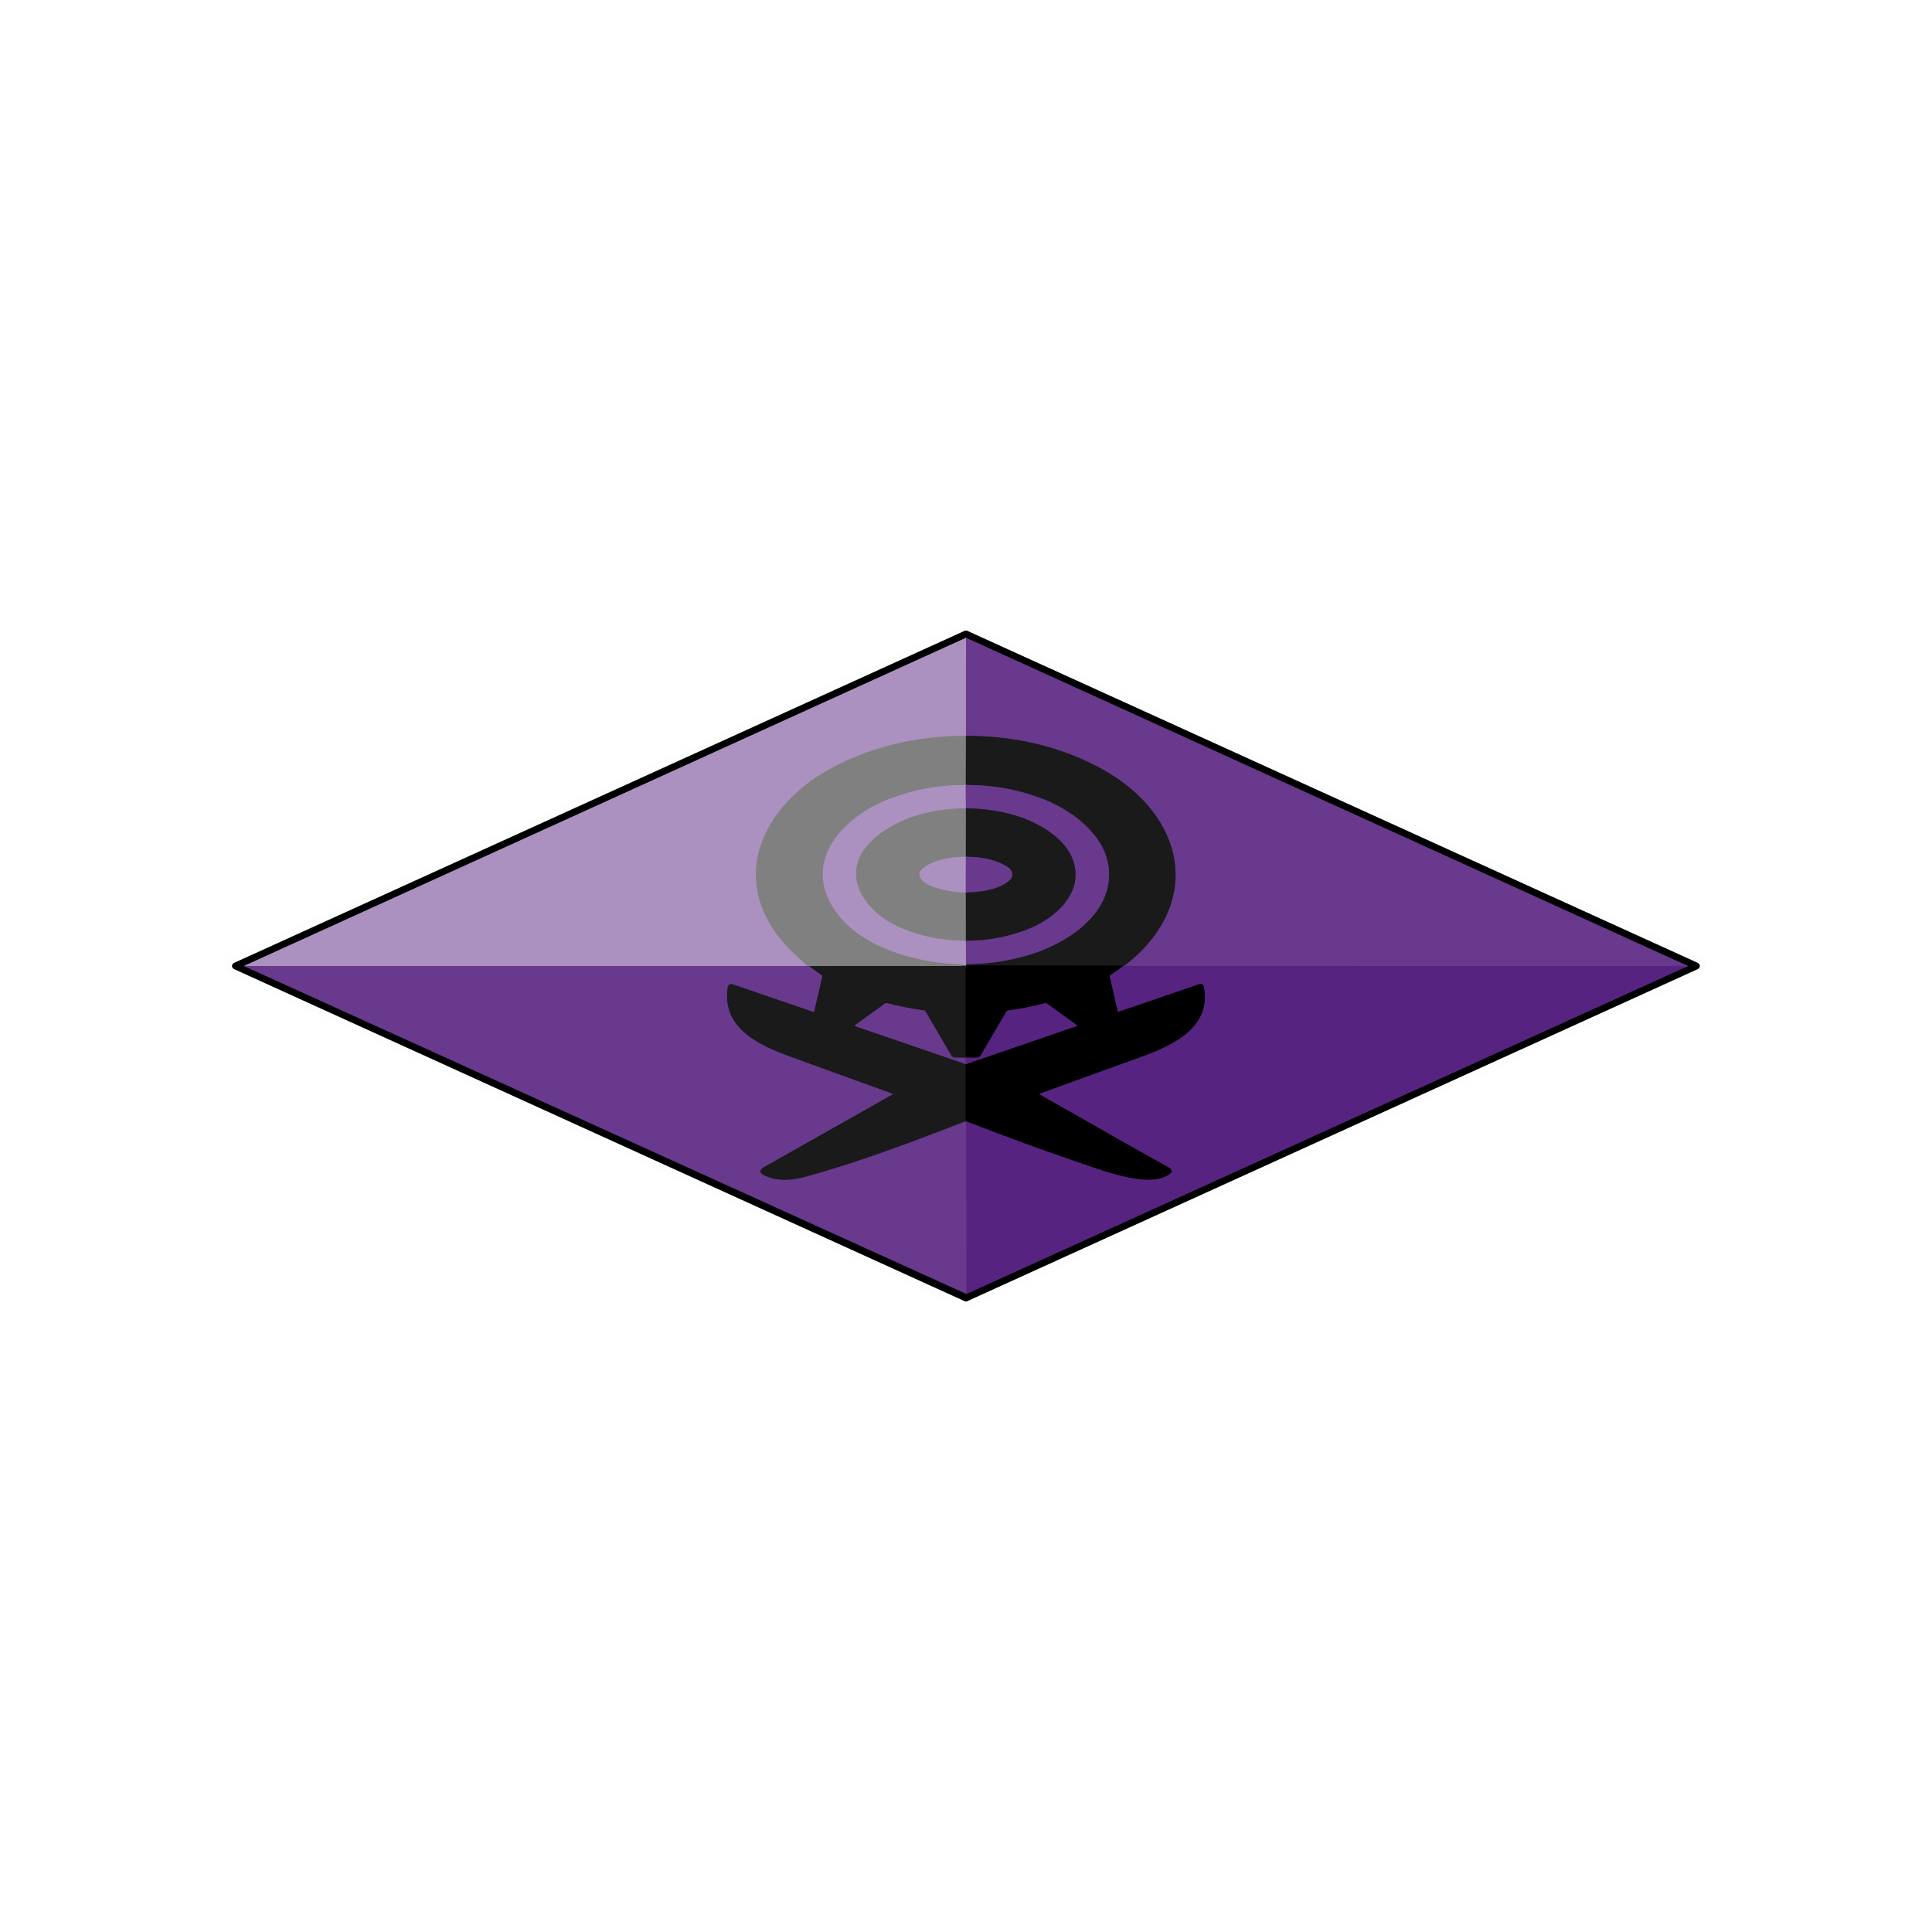
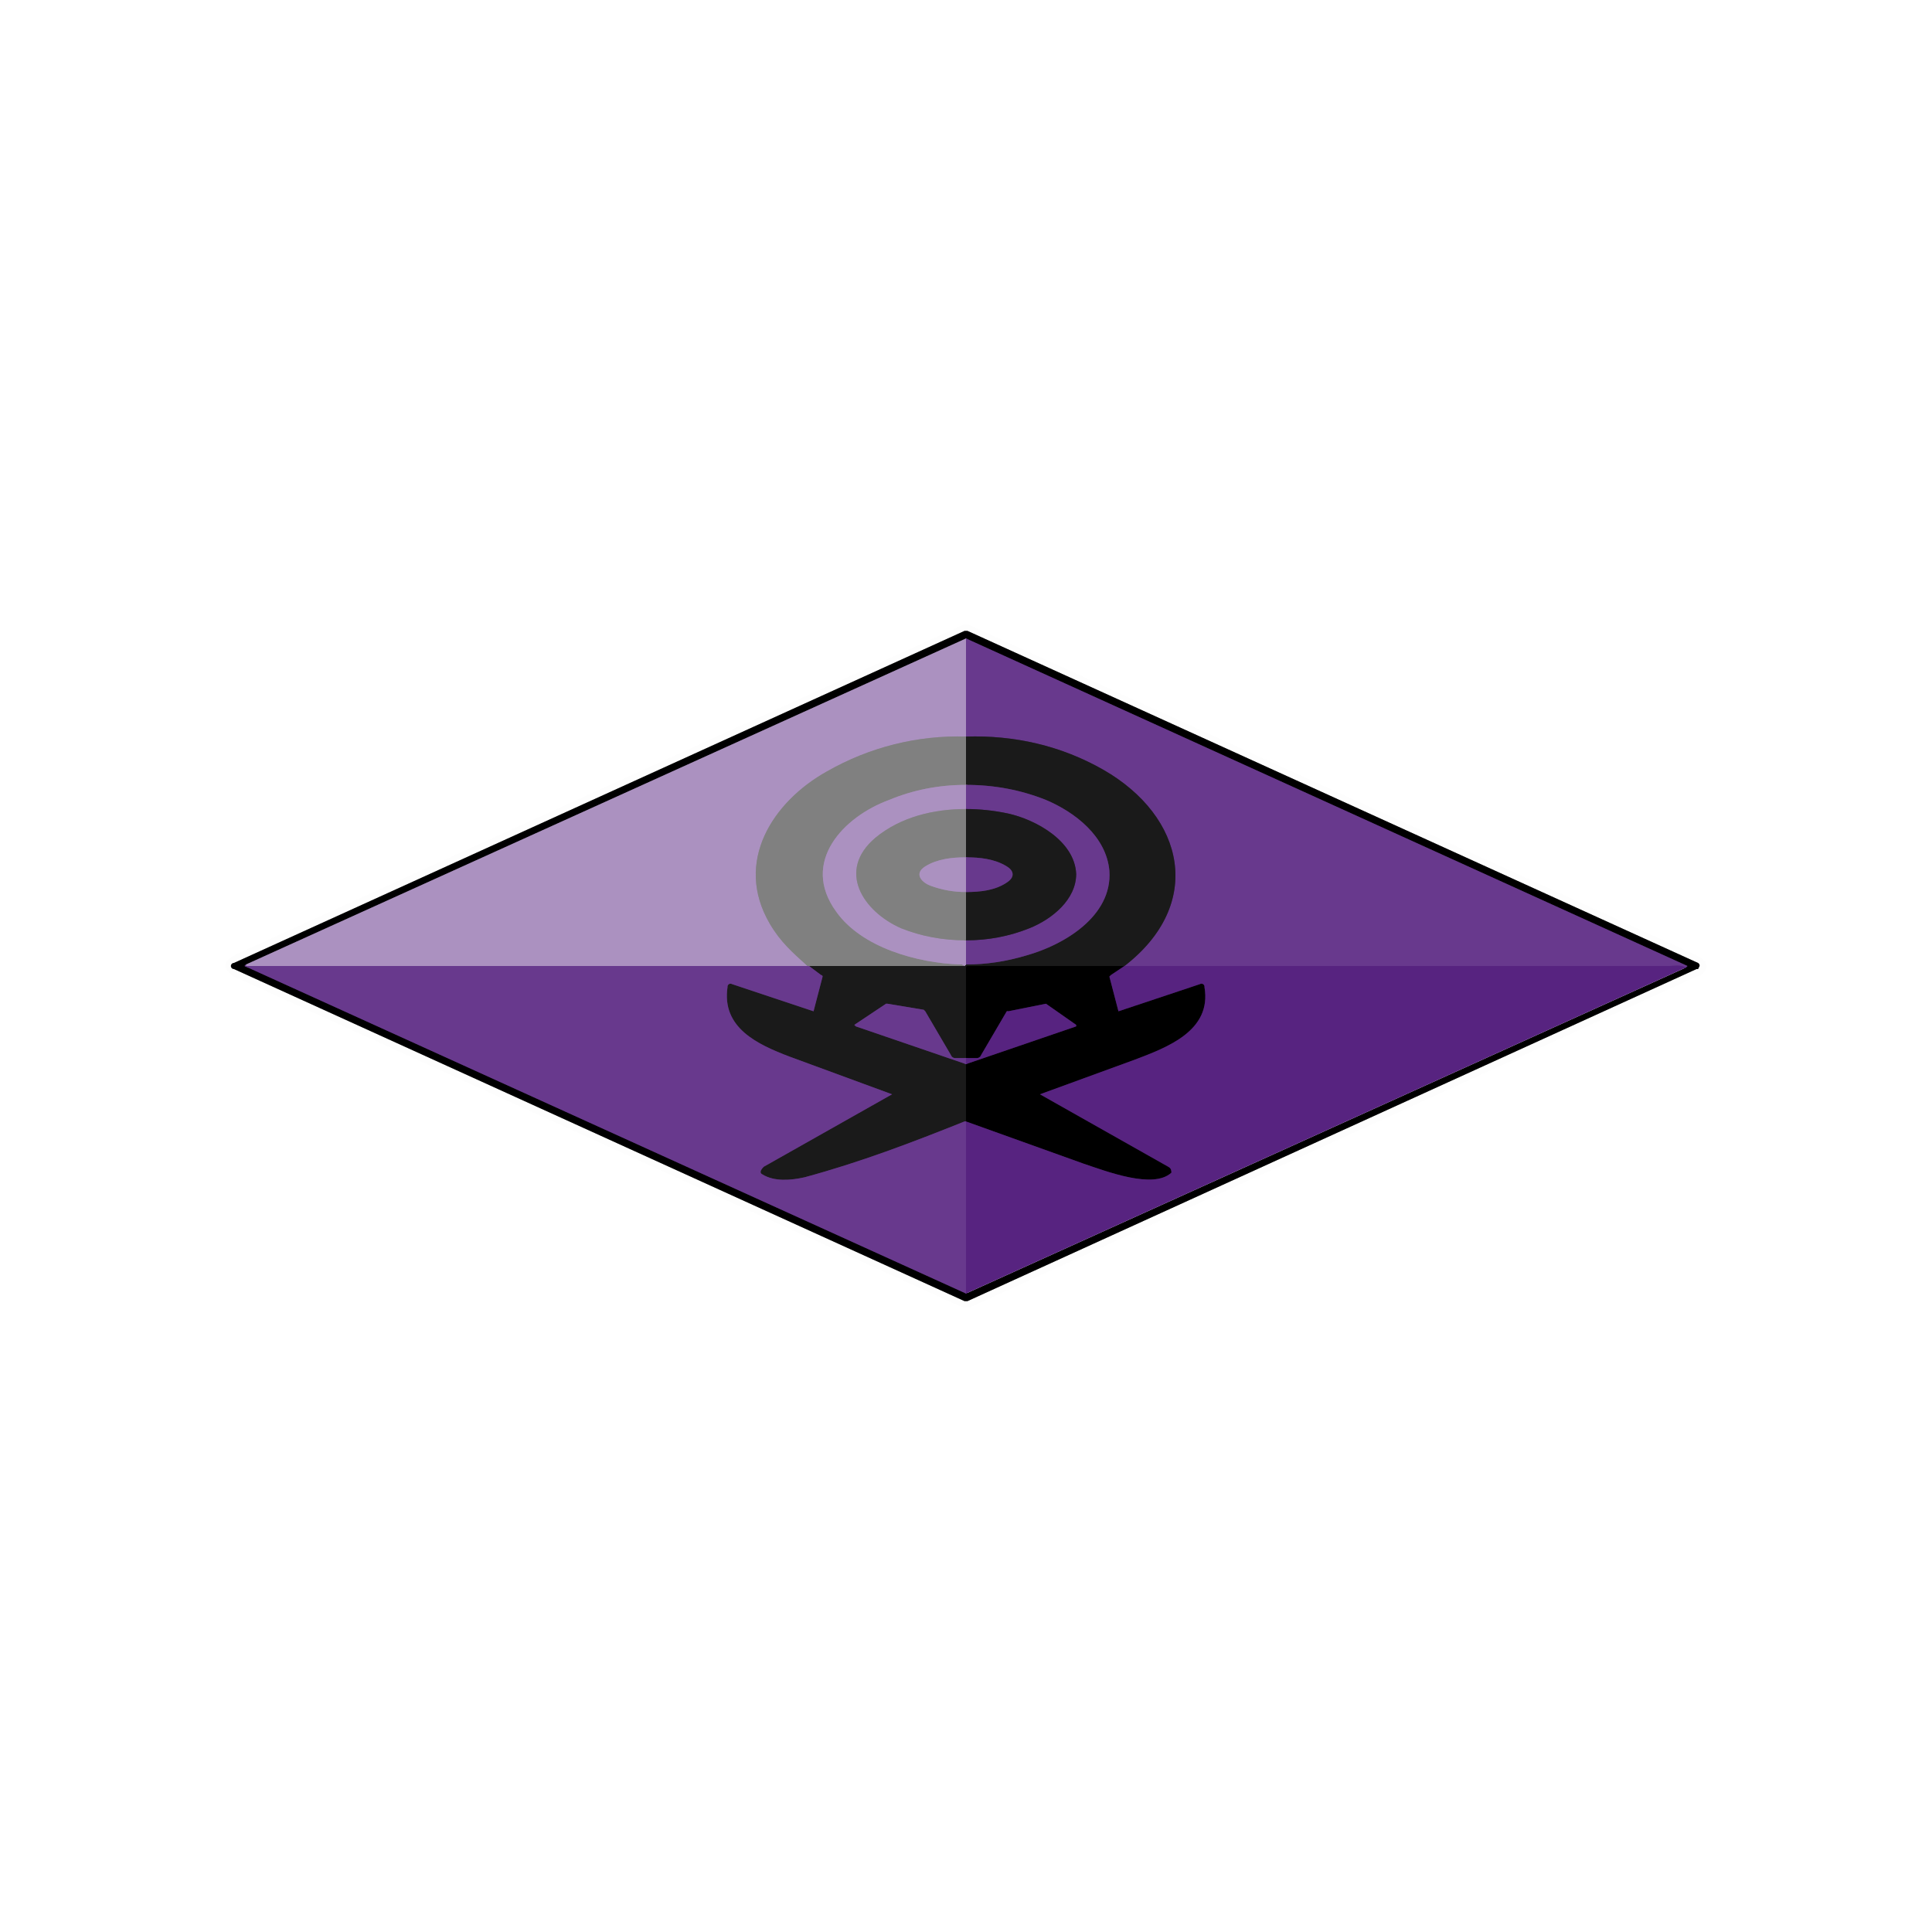
- <svg xmlns="http://www.w3.org/2000/svg" version="1.1" viewBox="0.00 0.00 1280.00 1280.00">
-   <g stroke-width="2.00" fill="none" stroke-linecap="butt">
-     <path stroke="#7f7f7f" vector-effect="non-scaling-stroke" d="   M 155.04 641.99   L 639.35 862.13   Q 639.97 862.41 640.58 862.13   Q 882.30 752.28 1124.36 642.23   Q 1125.06 641.91 1125.44 641.54   Q 1126.06 640.95 1126.13 640.40   A 2.37 2.34 -74.4 0 0 1124.77 637.95   L 640.60 417.87   Q 639.97 417.58 639.34 417.87   L 155.04 638.00   A 2.19 2.19 0.0 0 0 155.04 641.99" />
-     <path stroke="#341d47" vector-effect="non-scaling-stroke" d="   M 162.72 639.48   L 162.11 639.69   Q 161.43 639.93 162.09 640.23   L 640.31 857.29" />
-     <path stroke="#2c1240" vector-effect="non-scaling-stroke" d="   M 640.31 857.29   L 1117.24 640.50" />
-     <path stroke="#341d47" vector-effect="non-scaling-stroke" d="   M 1117.24 640.50   Q 1117.55 640.52 1117.83 640.32   Q 1118.30 639.99 1117.77 639.75   L 640.01 422.55" />
-     <path stroke="#564960" vector-effect="non-scaling-stroke" d="   M 640.01 422.55   L 162.72 639.48" />
-     <path stroke="#8a65a7" vector-effect="non-scaling-stroke" d="   M 640.01 422.55   L 639.97 487.51" />
-     <path stroke="#9689a0" vector-effect="non-scaling-stroke" d="   M 639.97 487.51   C 607.87 487.46 575.70 494.69 547.69 510.67   C 512.01 531.03 486.43 570.86 509.76 611.52   C 516.66 623.54 524.97 630.88 535.04 639.99" />
-     <path stroke="#8a65a7" vector-effect="non-scaling-stroke" d="   M 535.04 639.99   L 162.80 640.00   Q 162.55 640.00 162.63 639.77   L 162.72 639.48" />
-     <path stroke="#391f4d" vector-effect="non-scaling-stroke" d="   M 744.78 639.97   Q 745.29 639.10 744.60 639.78" />
-     <path stroke="#0d0d0d" vector-effect="non-scaling-stroke" d="   M 744.60 639.78   L 640.91 639.66   A 1.08 1.07 -0.0 0 0 639.83 640.73   L 639.82 700.73" />
-     <path stroke="#391f4d" vector-effect="non-scaling-stroke" d="   M 639.82 700.73   Q 639.73 700.78 639.64 700.82" />
-     <path stroke="#412a54" vector-effect="non-scaling-stroke" d="   M 639.64 700.82   L 632.63 700.72   A 2.80 2.80 0.0 0 1 630.25 699.34   L 613.04 669.96   Q 612.79 669.53 612.30 669.47   Q 599.75 667.82 587.52 664.57   Q 586.98 664.43 586.53 664.75   L 566.45 679.22   A 0.36 0.35 -53.5 0 0 566.54 679.84   L 639.82 704.98" />
-     <path stroke="#391f4d" vector-effect="non-scaling-stroke" d="   M 639.82 704.98   Q 639.81 705.03 639.80 705.07" />
-     <path stroke="#0d0d0d" vector-effect="non-scaling-stroke" d="   M 639.80 705.07   L 639.83 742.81" />
-     <path stroke="#391f4d" vector-effect="non-scaling-stroke" d="   M 639.83 742.81   Q 640.17 742.98 639.21 743.12" />
-     <path stroke="#412a54" vector-effect="non-scaling-stroke" d="   M 639.21 743.12   C 604.41 756.56 569.75 769.81 533.28 779.81   C 524.32 782.26 513.32 783.00 505.17 778.11   C 502.58 776.55 503.80 774.51 505.84 773.36   Q 548.67 749.21 591.15 725.13   Q 591.77 724.78 591.10 724.54   Q 557.09 712.35 523.08 699.90   C 502.42 692.34 477.79 681.04 482.13 653.87   A 2.39 2.39 0.0 0 1 485.26 651.99   L 538.79 670.34   Q 539.30 670.52 539.42 669.99   L 544.72 647.02   A 0.80 0.79 24.7 0 0 544.41 646.21   L 535.87 640.02" />
-     <path stroke="#63566d" vector-effect="non-scaling-stroke" d="   M 638.78 639.56   Q 639.11 639.74 639.46 639.75   Q 640.00 639.77 640.00 639.23   L 640.01 638.74" />
-     <path stroke="#412a54" vector-effect="non-scaling-stroke" d="   M 640.01 638.74   Q 660.46 638.74 679.98 633.19   C 704.83 626.12 736.69 606.95 734.69 576.60   C 733.23 554.33 711.61 537.74 692.68 530.05   Q 667.79 519.95 639.88 520.09" />
-     <path stroke="#602e87" vector-effect="non-scaling-stroke" d="   M 1117.24 640.50   C 1113.26 639.48 1109.26 640.00 1105.74 640.00   Q 925.53 640.02 744.78 639.97" />
-     <path stroke="#412a54" vector-effect="non-scaling-stroke" d="   M 744.78 639.97   C 797.91 598.88 785.43 540.71 731.15 510.11   C 703.44 494.49 671.67 487.46 639.97 487.51" />
-     <path stroke="#4d4d4d" vector-effect="non-scaling-stroke" d="   M 639.97 487.51   L 639.88 520.09" />
-     <path stroke="#745d87" vector-effect="non-scaling-stroke" d="   M 639.88 520.09   Q 640.33 519.90 639.80 520.51" />
-     <path stroke="#9689a0" vector-effect="non-scaling-stroke" d="   M 639.80 520.51   Q 639.78 520.35 639.75 520.24   Q 639.71 520.10 639.58 520.10   Q 613.13 519.97 588.57 529.57   C 558.65 541.27 530.43 570.83 553.66 603.84   C 570.87 628.30 608.24 638.10 636.42 638.83   Q 636.92 638.85 637.33 639.14   Q 637.95 639.60 638.78 639.56" />
-     <path stroke="#4d4d4d" vector-effect="non-scaling-stroke" d="   M 638.78 639.56   C 638.24 639.73 637.61 640.00 637.05 640.00   Q 586.62 639.98 535.87 640.02" />
-     <path stroke="#745d87" vector-effect="non-scaling-stroke" d="   M 535.87 640.02   L 535.04 639.99" />
-     <path stroke="#602e87" vector-effect="non-scaling-stroke" d="   M 639.21 743.12   L 639.68 743.25   Q 640.09 743.36 640.09 743.79   L 640.31 857.29" />
-     <path stroke="#2c1240" vector-effect="non-scaling-stroke" d="   M 744.60 639.78   L 735.59 646.15   Q 735.13 646.47 735.26 647.02   L 740.53 669.88   Q 740.65 670.41 741.17 670.24   L 794.68 651.91   A 2.29 2.29 0.0 0 1 797.67 653.65   C 803.23 682.96 773.00 694.22 751.65 701.87   Q 720.34 713.10 688.95 724.59   Q 688.39 724.80 688.91 725.09   Q 754.06 762.20 774.18 773.32   Q 776.05 774.35 776.38 775.88   A 1.11 1.09 -28.2 0 1 776.06 776.91   C 764.06 788.21 733.02 776.45 717.56 771.18   Q 678.65 757.93 639.83 742.81" />
-     <path stroke="#2c1240" vector-effect="non-scaling-stroke" d="   M 639.80 705.07   L 713.26 679.81   A 0.37 0.36 53.2 0 0 713.35 679.17   L 693.49 664.77   Q 693.06 664.46 692.54 664.60   Q 680.24 667.86 667.61 669.50   A 0.94 0.93 11.1 0 0 666.92 669.96   L 649.63 699.42   A 2.72 2.70 -74.6 0 1 647.30 700.75   L 639.82 700.73" />
-     <path stroke="#8a65a7" vector-effect="non-scaling-stroke" d="   M 639.80 520.51   L 639.95 535.54" />
-     <path stroke="#9689a0" vector-effect="non-scaling-stroke" d="   M 639.95 535.54   C 618.78 535.65 596.55 540.86 580.03 554.78   C 553.71 576.96 572.05 604.15 596.82 614.68   Q 617.02 623.26 639.93 623.21" />
-     <path stroke="#8a65a7" vector-effect="non-scaling-stroke" d="   M 639.93 623.21   L 640.01 638.74" />
-     <path stroke="#412a54" vector-effect="non-scaling-stroke" d="   M 639.93 623.21   Q 661.78 623.28 681.74 615.25   C 696.63 609.26 713.12 595.97 712.55 578.66   C 711.84 556.52 686.33 543.48 667.99 538.99   Q 654.27 535.63 639.95 535.54" />
-     <path stroke="#602e87" vector-effect="non-scaling-stroke" d="   M 639.64 700.82   L 639.82 704.98" />
-     <path stroke="#4d4d4d" vector-effect="non-scaling-stroke" d="   M 639.95 535.54   L 639.91 567.63" />
-     <path stroke="#9689a0" vector-effect="non-scaling-stroke" d="   M 639.91 567.63   C 630.72 567.69 621.16 569.04 613.16 573.96   C 604.79 579.10 611.19 584.67 616.98 586.95   Q 628.07 591.32 639.86 591.14" />
-     <path stroke="#745d87" vector-effect="non-scaling-stroke" d="   M 639.86 591.14   Q 639.89 591.18 639.92 591.22" />
-     <path stroke="#4d4d4d" vector-effect="non-scaling-stroke" d="   M 639.92 591.22   L 639.93 623.21" />
-     <path stroke="#412a54" vector-effect="non-scaling-stroke" d="   M 639.92 591.22   C 648.95 591.14 660.26 589.76 667.83 584.11   C 672.01 580.99 671.61 576.89 667.26 574.21   C 658.91 569.05 649.46 567.70 639.91 567.63" />
-     <path stroke="#8a65a7" vector-effect="non-scaling-stroke" d="   M 639.91 567.63   L 639.86 591.14" />
+ <svg xmlns="http://www.w3.org/2000/svg" viewBox="0 0 1280 1280">
+   <g fill="none" stroke-width="2">
+     <path stroke="#7f7f7f" d="m155 642 484 220h2l483-220h1l1-2a2 2-74 0 0-1-2L641 418h-2L155 638a2 2 0 0 0 0 4" vector-effect="non-scaling-stroke" />
+     <path stroke="#341d47" d="m163 639-1 1q-1 0 0 0l478 217m477-216 1-1-478-217" vector-effect="non-scaling-stroke" />
+     <path stroke="#564960" d="M640 423 163 639" vector-effect="non-scaling-stroke" />
+     <path stroke="#8a65a7" d="M640 423v65" vector-effect="non-scaling-stroke" />
+     <path stroke="#9689a0" d="M640 488c-32-1-64 7-92 23-36 20-62 60-38 101 7 12 15 19 25 28" vector-effect="non-scaling-stroke" />
+     <path stroke="#8a65a7" d="M535 640H163v-1" vector-effect="non-scaling-stroke" />
+     <path stroke="#391f4d" d="M745 640q0-1 0 0" vector-effect="non-scaling-stroke" />
+     <path stroke="#0d0d0d" d="M745 640H641a1 1 0 0 0-1 1v60" vector-effect="non-scaling-stroke" />
+     <path stroke="#412a54" d="M640 701h-7a3 3 0 0 1-3-2l-17-29-1-1-24-4h-1l-21 14 1 1 73 25" vector-effect="non-scaling-stroke" />
+     <path stroke="#0d0d0d" d="M640 705v38" vector-effect="non-scaling-stroke" />
+     <path stroke="#391f4d" d="M640 743h-1" vector-effect="non-scaling-stroke" />
+     <path stroke="#412a54" d="M639 743c-35 14-69 27-106 37-9 2-20 3-28-2-2-1-1-3 1-5l85-48q1 0 0 0l-68-25c-21-8-45-19-41-46a2 2 0 0 1 3-2l54 18q0 1 0 0l6-23a1 1 25 0 0-1-1l-8-6m104-1q20 0 40-6c25-7 57-26 55-56-2-23-23-39-42-47q-25-10-53-10" vector-effect="non-scaling-stroke" />
+     <path stroke="#602e87" d="M1117 641c-4-2-8-1-11-1H745" vector-effect="non-scaling-stroke" />
+     <path stroke="#412a54" d="M745 640c53-41 40-99-14-130-28-16-59-23-91-22" vector-effect="non-scaling-stroke" />
+     <path stroke="#4d4d4d" d="M640 488v32" vector-effect="non-scaling-stroke" />
+     <path stroke="#745d87" d="M640 520v1" vector-effect="non-scaling-stroke" />
+     <path stroke="#9689a0" d="M640 521v-1q-27 0-51 10c-30 11-59 41-35 74 17 24 54 34 82 35h1l2 1" vector-effect="non-scaling-stroke" />
+     <path stroke="#4d4d4d" d="M639 640H536" vector-effect="non-scaling-stroke" />
+     <path stroke="#745d87" d="M536 640h-1" vector-effect="non-scaling-stroke" />
+     <path stroke="#602e87" d="M639 743h1v114" vector-effect="non-scaling-stroke" />
+     <path stroke="#2c1240" d="m745 640-9 6-1 1 6 23 54-18a2 2 0 0 1 3 2c5 29-25 40-46 48l-63 23q-1 0 0 0l85 48q2 1 2 3a1 1-28 0 1 0 1c-12 11-43-1-58-6l-78-28" vector-effect="non-scaling-stroke" />
+     <path stroke="#2c1240" d="m640 705 73-25v-1l-20-14q0-1 0 0l-25 5a1 1 11 0 0-1 0l-17 29a3 3-75 0 1-3 2h-7" vector-effect="non-scaling-stroke" />
+     <path stroke="#8a65a7" d="M640 521v15" vector-effect="non-scaling-stroke" />
+     <path stroke="#9689a0" d="M640 536c-21 0-43 5-60 19-26 22-8 49 17 60q20 8 43 8" vector-effect="non-scaling-stroke" />
+     <path stroke="#8a65a7" d="M640 623v16" vector-effect="non-scaling-stroke" />
+     <path stroke="#412a54" d="M640 623q22 0 42-8c15-6 31-19 31-36-1-22-27-36-45-40q-14-3-28-3" vector-effect="non-scaling-stroke" />
+     <path stroke="#602e87" d="M640 701v4" vector-effect="non-scaling-stroke" />
+     <path stroke="#4d4d4d" d="M640 536v32" vector-effect="non-scaling-stroke" />
+     <path stroke="#9689a0" d="M640 568c-9 0-19 1-27 6s-2 11 4 13q11 4 23 4" vector-effect="non-scaling-stroke" />
+     <path stroke="#4d4d4d" d="M640 591v32" vector-effect="non-scaling-stroke" />
+     <path stroke="#412a54" d="M640 591c9 0 20-1 28-7 4-3 4-7-1-10-8-5-18-6-27-6" vector-effect="non-scaling-stroke" />
+     <path stroke="#8a65a7" d="M640 568v23" vector-effect="non-scaling-stroke" />
  </g>
-   <path fill="#fdfdfd" d="   M 635.00 865.12   C 474.88 792.34 314.72 719.61 154.63 646.75   C 149.53 644.43 146.96 639.16 151.74 634.78   Q 152.60 634.00 156.52 632.22   Q 397.20 522.97 637.83 413.59   Q 639.69 412.74 642.40 413.97   Q 882.25 522.75 1122.04 631.67   Q 1124.15 632.63 1126.22 633.66   C 1130.22 635.67 1132.20 640.20 1129.25 643.89   Q 1127.88 645.61 1123.84 647.45   Q 883.17 756.86 642.50 866.24   C 639.93 867.41 637.54 866.28 635.00 865.12   Z   M 155.04 641.99   L 639.35 862.13   Q 639.97 862.41 640.58 862.13   Q 882.30 752.28 1124.36 642.23   Q 1125.06 641.91 1125.44 641.54   Q 1126.06 640.95 1126.13 640.40   A 2.37 2.34 -74.4 0 0 1124.77 637.95   L 640.60 417.87   Q 639.97 417.58 639.34 417.87   L 155.04 638.00   A 2.19 2.19 0.0 0 0 155.04 641.99   Z" />
-   <path fill="#000000" d="   M 639.35 862.13   L 155.04 641.99   A 2.19 2.19 0.0 0 1 155.04 638.00   L 639.34 417.87   Q 639.97 417.58 640.60 417.87   L 1124.77 637.95   A 2.37 2.34 -74.4 0 1 1126.13 640.40   Q 1126.06 640.95 1125.44 641.54   Q 1125.06 641.91 1124.36 642.23   Q 882.30 752.28 640.58 862.13   Q 639.97 862.41 639.35 862.13   Z   M 162.72 639.48   L 162.11 639.69   Q 161.43 639.93 162.09 640.23   L 640.31 857.29   L 1117.24 640.50   Q 1117.55 640.52 1117.83 640.32   Q 1118.30 639.99 1117.77 639.75   L 640.01 422.55   L 162.72 639.48   Z" />
-   <path fill="#ab91c0" d="   M 640.01 422.55   L 639.97 487.51   C 607.87 487.46 575.70 494.69 547.69 510.67   C 512.01 531.03 486.43 570.86 509.76 611.52   C 516.66 623.54 524.97 630.88 535.04 639.99   L 162.80 640.00   Q 162.55 640.00 162.63 639.77   L 162.72 639.48   L 640.01 422.55   Z" />
-   <path fill="#68398d" d="   M 640.01 422.55   L 1117.77 639.75   Q 1118.30 639.99 1117.83 640.32   Q 1117.55 640.52 1117.24 640.50   C 1113.26 639.48 1109.26 640.00 1105.74 640.00   Q 925.53 640.02 744.78 639.97   C 797.91 598.88 785.43 540.71 731.15 510.11   C 703.44 494.49 671.67 487.46 639.97 487.51   L 640.01 422.55   Z" />
-   <path fill="#808080" d="   M 639.97 487.51   L 639.88 520.09   Q 640.33 519.90 639.80 520.51   Q 639.78 520.35 639.75 520.24   Q 639.71 520.10 639.58 520.10   Q 613.13 519.97 588.57 529.57   C 558.65 541.27 530.43 570.83 553.66 603.84   C 570.87 628.30 608.24 638.10 636.42 638.83   Q 636.92 638.85 637.33 639.14   Q 637.95 639.60 638.78 639.56   C 638.24 639.73 637.61 640.00 637.05 640.00   Q 586.62 639.98 535.87 640.02   L 535.04 639.99   C 524.97 630.88 516.66 623.54 509.76 611.52   C 486.43 570.86 512.01 531.03 547.69 510.67   C 575.70 494.69 607.87 487.46 639.97 487.51   Z" />
-   <path fill="#1a1a1a" d="   M 639.97 487.51   C 671.67 487.46 703.44 494.49 731.15 510.11   C 785.43 540.71 797.91 598.88 744.78 639.97   Q 745.29 639.10 744.60 639.78   L 640.91 639.66   A 1.08 1.07 -0.0 0 0 639.83 640.73   L 639.82 700.73   Q 639.73 700.78 639.64 700.82   L 632.63 700.72   A 2.80 2.80 0.0 0 1 630.25 699.34   L 613.04 669.96   Q 612.79 669.53 612.30 669.47   Q 599.75 667.82 587.52 664.57   Q 586.98 664.43 586.53 664.75   L 566.45 679.22   A 0.36 0.35 -53.5 0 0 566.54 679.84   L 639.82 704.98   Q 639.81 705.03 639.80 705.07   L 639.83 742.81   Q 640.17 742.98 639.21 743.12   C 604.41 756.56 569.75 769.81 533.28 779.81   C 524.32 782.26 513.32 783.00 505.17 778.11   C 502.58 776.55 503.80 774.51 505.84 773.36   Q 548.67 749.21 591.15 725.13   Q 591.77 724.78 591.10 724.54   Q 557.09 712.35 523.08 699.90   C 502.42 692.34 477.79 681.04 482.13 653.87   A 2.39 2.39 0.0 0 1 485.26 651.99   L 538.79 670.34   Q 539.30 670.52 539.42 669.99   L 544.72 647.02   A 0.80 0.79 24.7 0 0 544.41 646.21   L 535.87 640.02   Q 586.62 639.98 637.05 640.00   C 637.61 640.00 638.24 639.73 638.78 639.56   Q 639.11 639.74 639.46 639.75   Q 640.00 639.77 640.00 639.23   L 640.01 638.74   Q 660.46 638.74 679.98 633.19   C 704.83 626.12 736.69 606.95 734.69 576.60   C 733.23 554.33 711.61 537.74 692.68 530.05   Q 667.79 519.95 639.88 520.09   L 639.97 487.51   Z" />
-   <path fill="#ab91c0" d="   M 639.80 520.51   L 639.95 535.54   C 618.78 535.65 596.55 540.86 580.03 554.78   C 553.71 576.96 572.05 604.15 596.82 614.68   Q 617.02 623.26 639.93 623.21   L 640.01 638.74   L 640.00 639.23   Q 640.00 639.77 639.46 639.75   Q 639.11 639.74 638.78 639.56   Q 637.95 639.60 637.33 639.14   Q 636.92 638.85 636.42 638.83   C 608.24 638.10 570.87 628.30 553.66 603.84   C 530.43 570.83 558.65 541.27 588.57 529.57   Q 613.13 519.97 639.58 520.10   Q 639.71 520.10 639.75 520.24   Q 639.78 520.35 639.80 520.51   Z" />
-   <path fill="#68398d" d="   M 639.88 520.09   Q 667.79 519.95 692.68 530.05   C 711.61 537.74 733.23 554.33 734.69 576.60   C 736.69 606.95 704.83 626.12 679.98 633.19   Q 660.46 638.74 640.01 638.74   L 639.93 623.21   Q 661.78 623.28 681.74 615.25   C 696.63 609.26 713.12 595.97 712.55 578.66   C 711.84 556.52 686.33 543.48 667.99 538.99   Q 654.27 535.63 639.95 535.54   L 639.80 520.51   Q 640.33 519.90 639.88 520.09   Z" />
-   <path fill="#808080" d="   M 639.95 535.54   L 639.91 567.63   C 630.72 567.69 621.16 569.04 613.16 573.96   C 604.79 579.10 611.19 584.67 616.98 586.95   Q 628.07 591.32 639.86 591.14   Q 639.89 591.18 639.92 591.22   L 639.93 623.21   Q 617.02 623.26 596.82 614.68   C 572.05 604.15 553.71 576.96 580.03 554.78   C 596.55 540.86 618.78 535.65 639.95 535.54   Z" />
-   <path fill="#1a1a1a" d="   M 639.95 535.54   Q 654.27 535.63 667.99 538.99   C 686.33 543.48 711.84 556.52 712.55 578.66   C 713.12 595.97 696.63 609.26 681.74 615.25   Q 661.78 623.28 639.93 623.21   L 639.92 591.22   C 648.95 591.14 660.26 589.76 667.83 584.11   C 672.01 580.99 671.61 576.89 667.26 574.21   C 658.91 569.05 649.46 567.70 639.91 567.63   L 639.95 535.54   Z" />
-   <path fill="#ab91c0" d="   M 639.91 567.63   L 639.86 591.14   Q 628.07 591.32 616.98 586.95   C 611.19 584.67 604.79 579.10 613.16 573.96   C 621.16 569.04 630.72 567.69 639.91 567.63   Z" />
-   <path fill="#68398d" d="   M 639.91 567.63   C 649.46 567.70 658.91 569.05 667.26 574.21   C 671.61 576.89 672.01 580.99 667.83 584.11   C 660.26 589.76 648.95 591.14 639.92 591.22   Q 639.89 591.18 639.86 591.14   L 639.91 567.63   Z" />
-   <path fill="#68398d" d="   M 162.72 639.48   L 162.63 639.77   Q 162.55 640.00 162.80 640.00   L 535.04 639.99   L 535.87 640.02   L 544.41 646.21   A 0.80 0.79 24.7 0 1 544.72 647.02   L 539.42 669.99   Q 539.30 670.52 538.79 670.34   L 485.26 651.99   A 2.39 2.39 0.0 0 0 482.13 653.87   C 477.79 681.04 502.42 692.34 523.08 699.90   Q 557.09 712.35 591.10 724.54   Q 591.77 724.78 591.15 725.13   Q 548.67 749.21 505.84 773.36   C 503.80 774.51 502.58 776.55 505.17 778.11   C 513.32 783.00 524.32 782.26 533.28 779.81   C 569.75 769.81 604.41 756.56 639.21 743.12   L 639.68 743.25   Q 640.09 743.36 640.09 743.79   L 640.31 857.29   L 162.09 640.23   Q 161.43 639.93 162.11 639.69   L 162.72 639.48   Z" />
-   <path fill="#000000" d="   M 744.60 639.78   L 735.59 646.15   Q 735.13 646.47 735.26 647.02   L 740.53 669.88   Q 740.65 670.41 741.17 670.24   L 794.68 651.91   A 2.29 2.29 0.0 0 1 797.67 653.65   C 803.23 682.96 773.00 694.22 751.65 701.87   Q 720.34 713.10 688.95 724.59   Q 688.39 724.80 688.91 725.09   Q 754.06 762.20 774.18 773.32   Q 776.05 774.35 776.38 775.88   A 1.11 1.09 -28.2 0 1 776.06 776.91   C 764.06 788.21 733.02 776.45 717.56 771.18   Q 678.65 757.93 639.83 742.81   L 639.80 705.07   L 713.26 679.81   A 0.37 0.36 53.2 0 0 713.35 679.17   L 693.49 664.77   Q 693.06 664.46 692.54 664.60   Q 680.24 667.86 667.61 669.50   A 0.94 0.93 11.1 0 0 666.92 669.96   L 649.63 699.42   A 2.72 2.70 -74.6 0 1 647.30 700.75   L 639.82 700.73   L 639.83 640.73   A 1.08 1.07 0.0 0 1 640.91 639.66   L 744.60 639.78   Z" />
-   <path fill="#572380" d="   M 744.78 639.97   Q 925.53 640.02 1105.74 640.00   C 1109.26 640.00 1113.26 639.48 1117.24 640.50   L 640.31 857.29   L 640.09 743.79   Q 640.09 743.36 639.68 743.25   L 639.21 743.12   Q 640.17 742.98 639.83 742.81   Q 678.65 757.93 717.56 771.18   C 733.02 776.45 764.06 788.21 776.06 776.91   A 1.11 1.09 -28.2 0 0 776.38 775.88   Q 776.05 774.35 774.18 773.32   Q 754.06 762.20 688.91 725.09   Q 688.39 724.80 688.95 724.59   Q 720.34 713.10 751.65 701.87   C 773.00 694.22 803.23 682.96 797.67 653.65   A 2.29 2.29 0.0 0 0 794.68 651.91   L 741.17 670.24   Q 740.65 670.41 740.53 669.88   L 735.26 647.02   Q 735.13 646.47 735.59 646.15   L 744.60 639.78   Q 745.29 639.10 744.78 639.97   Z" />
-   <path fill="#68398d" d="   M 639.64 700.82   L 639.82 704.98   L 566.54 679.84   A 0.36 0.35 -53.5 0 1 566.45 679.22   L 586.53 664.75   Q 586.98 664.43 587.52 664.57   Q 599.75 667.82 612.30 669.47   Q 612.79 669.53 613.04 669.96   L 630.25 699.34   A 2.80 2.80 0.0 0 0 632.63 700.72   L 639.64 700.82   Z" />
-   <path fill="#572380" d="   M 639.80 705.07   Q 639.81 705.03 639.82 704.98   L 639.64 700.82   Q 639.73 700.78 639.82 700.73   L 647.30 700.75   A 2.72 2.70 -74.6 0 0 649.63 699.42   L 666.92 669.96   A 0.94 0.93 11.1 0 1 667.61 669.50   Q 680.24 667.86 692.54 664.60   Q 693.06 664.46 693.49 664.77   L 713.35 679.17   A 0.37 0.36 53.2 0 1 713.26 679.81   L 639.80 705.07   Z" />
+   <path fill="#fdfdfd" d="M635 865 155 647c-5-3-8-8-3-12l5-3 481-218h4l480 218 4 2c4 2 6 6 3 10q-1 2-5 3L643 866c-3 1-5 0-8-1ZM155 642l484 220h2l483-220h1l1-2a2 2-74 0 0-1-2L641 418h-2L155 638a2 2 0 0 0 0 4Z" />
+   <path d="M639 862 155 642a2 2 0 0 1 0-4l484-220h2l484 220a2 2-74 0 1 1 2l-1 2h-1L641 862h-2ZM163 639l-1 1q-1 0 0 0l478 217 477-216 1-1-478-217-477 216Z" />
+   <path fill="#ab91c0" d="M640 423v65c-32-1-64 7-92 23-36 20-62 60-38 101 7 12 15 19 25 28H163v-1l477-216Z" />
+   <path fill="#68398d" d="m640 423 478 217-1 1c-4-2-8-1-11-1H745c53-41 40-99-14-130-28-16-59-23-91-22v-65Z" />
+   <path fill="gray" d="M640 488v33-1q-27 0-51 10c-30 11-59 41-35 74 17 24 54 34 82 35h1l2 1H535c-10-9-18-16-25-28-24-41 2-81 38-101 28-16 60-24 92-23Z" />
+   <path fill="#1a1a1a" d="M640 488c32-1 63 6 91 22 54 31 67 89 14 130q0-1 0 0H641a1 1 0 0 0-1 1v60h-7a3 3 0 0 1-3-2l-17-29-1-1-24-4h-1l-21 14 1 1 73 25v38h-1c-35 14-69 27-106 37-9 2-20 3-28-2-2-1-1-3 1-5l85-48q1 0 0 0l-68-25c-21-8-45-19-41-46a2 2 0 0 1 3-2l54 18q0 1 0 0l6-23a1 1 25 0 0-1-1l-8-6h103l1-1q20 0 40-6c25-7 57-26 55-56-2-23-23-39-42-47q-25-10-53-10v-32Z" />
+   <path fill="#ab91c0" d="M640 521v15c-21 0-43 5-60 19-26 22-8 49 17 60q20 8 43 8v16l-1 1-2-1h-1c-28-1-65-11-82-35-24-33 5-63 35-74q24-10 51-10v1Z" />
+   <path fill="#68398d" d="M640 520q28 0 53 10c19 8 40 24 42 47 2 30-30 49-55 56q-20 6-40 6v-16q22 0 42-8c15-6 31-19 31-36-1-22-27-36-45-40q-14-3-28-3v-16Z" />
+   <path fill="gray" d="M640 536v32c-9 0-19 1-27 6s-2 11 4 13q11 4 23 4v32q-23 0-43-8c-25-11-43-38-17-60 17-14 39-19 60-19Z" />
+   <path fill="#1a1a1a" d="M640 536q14 0 28 3c18 4 44 18 45 40 0 17-16 30-31 36q-20 8-42 8v-32c9 0 20-1 28-7 4-3 4-7-1-10-8-5-18-6-27-6v-32Z" />
+   <path fill="#ab91c0" d="M640 568v23q-12 0-23-4c-6-2-12-8-4-13s18-6 27-6Z" />
+   <path fill="#68398d" d="M640 568c9 0 19 1 27 6 5 3 5 7 1 10-8 6-19 7-28 7v-23Zm-477 71v1h373l8 6a1 1 25 0 1 1 1l-6 23q0 1 0 0l-54-18a2 2 0 0 0-3 2c-4 27 20 38 41 46l68 25q1 0 0 0l-85 48c-2 2-3 4-1 5 8 5 19 4 28 2 37-10 71-23 106-37h1v114L162 640q-1 0 0 0l1-1Z" />
+   <path d="m745 640-9 6-1 1 6 23 54-18a2 2 0 0 1 3 2c5 29-25 40-46 48l-63 23q-1 0 0 0l85 48q2 1 2 3a1 1-28 0 1 0 1c-12 11-43-1-58-6l-78-28v-38l73-25v-1l-20-14q0-1 0 0l-25 5a1 1 11 0 0-1 0l-17 29a3 3-75 0 1-3 2h-7v-60a1 1 0 0 1 1-1h104Z" />
+   <path fill="#572380" d="M745 640h361c3 0 7-1 11 1L640 857V743h-1 1l78 28c15 5 46 17 58 6a1 1-28 0 0 0-1q0-2-2-3l-85-48q-1 0 0 0l63-23c21-8 51-19 46-48a2 2 0 0 0-3-2l-54 18-6-23 1-1 9-6q0-1 0 0Z" />
+   <path fill="#68398d" d="M640 701v4l-73-25-1-1 21-14h1l24 4 1 1 17 29a3 3 0 0 0 3 2h7Z" />
+   <path fill="#572380" d="M640 705v-4h7a3 3-75 0 0 3-2l17-29a1 1 11 0 1 1 0l25-5q0-1 0 0l20 14v1l-73 25Z" />
</svg>
